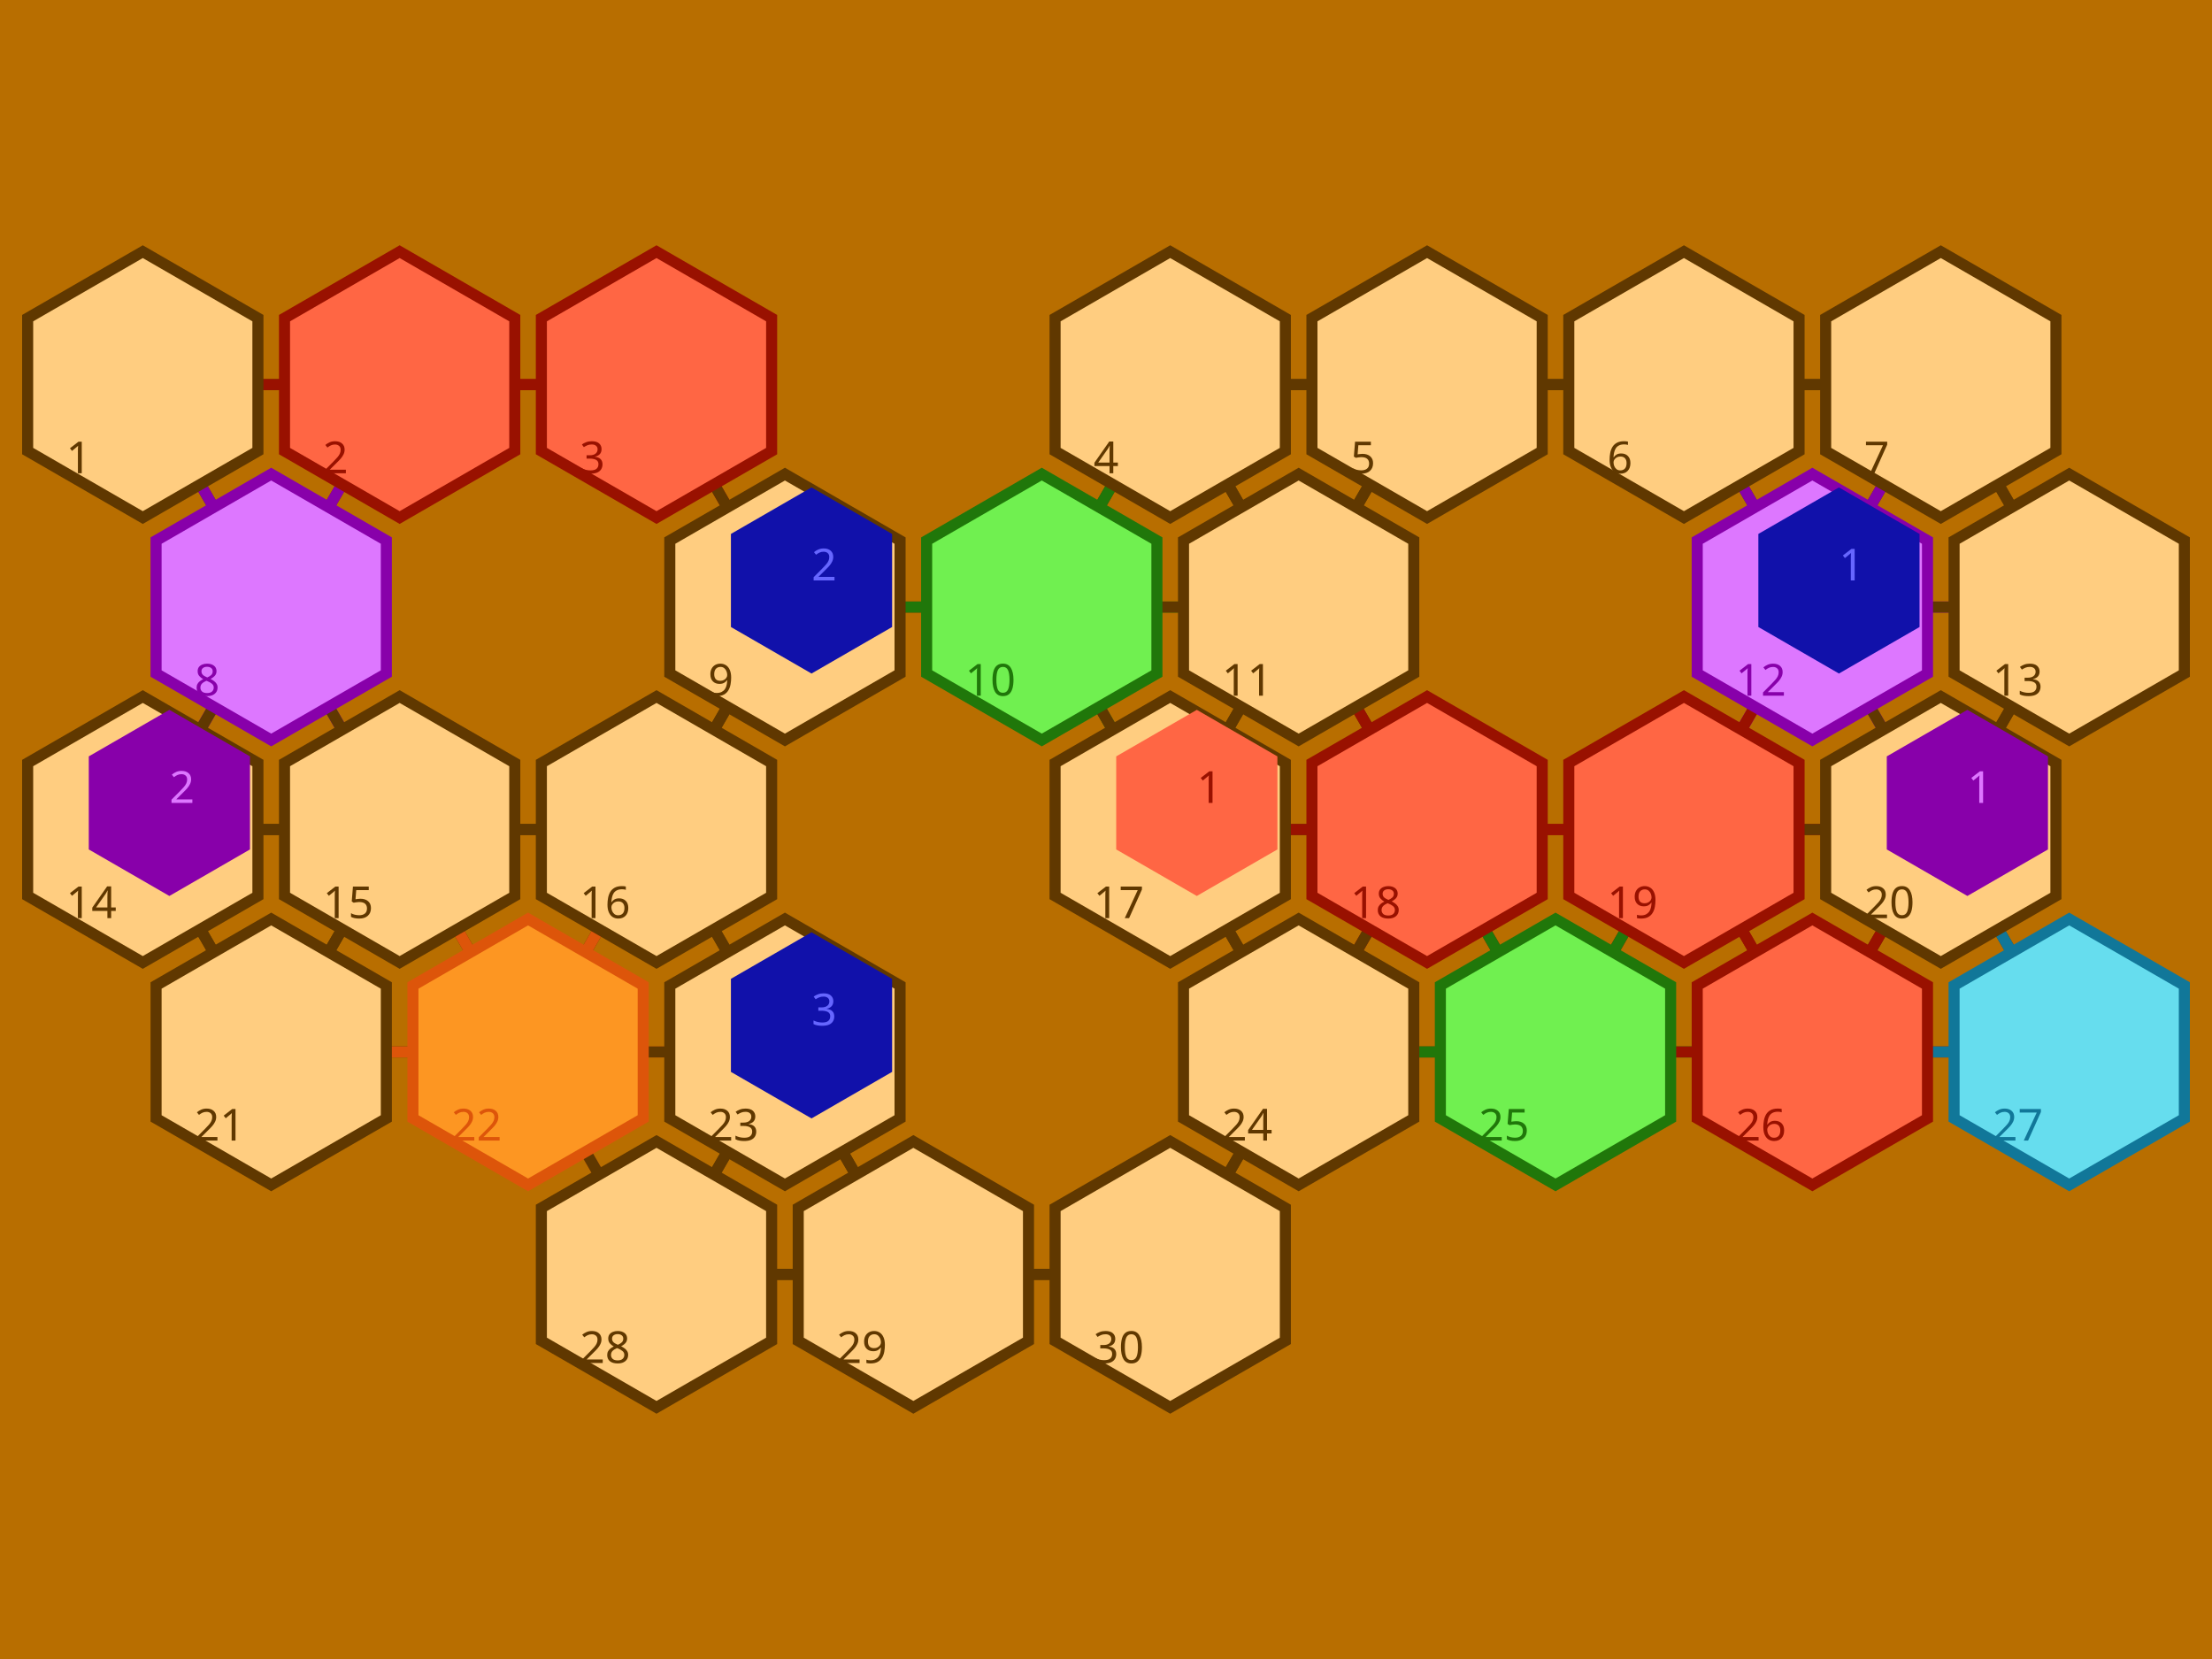
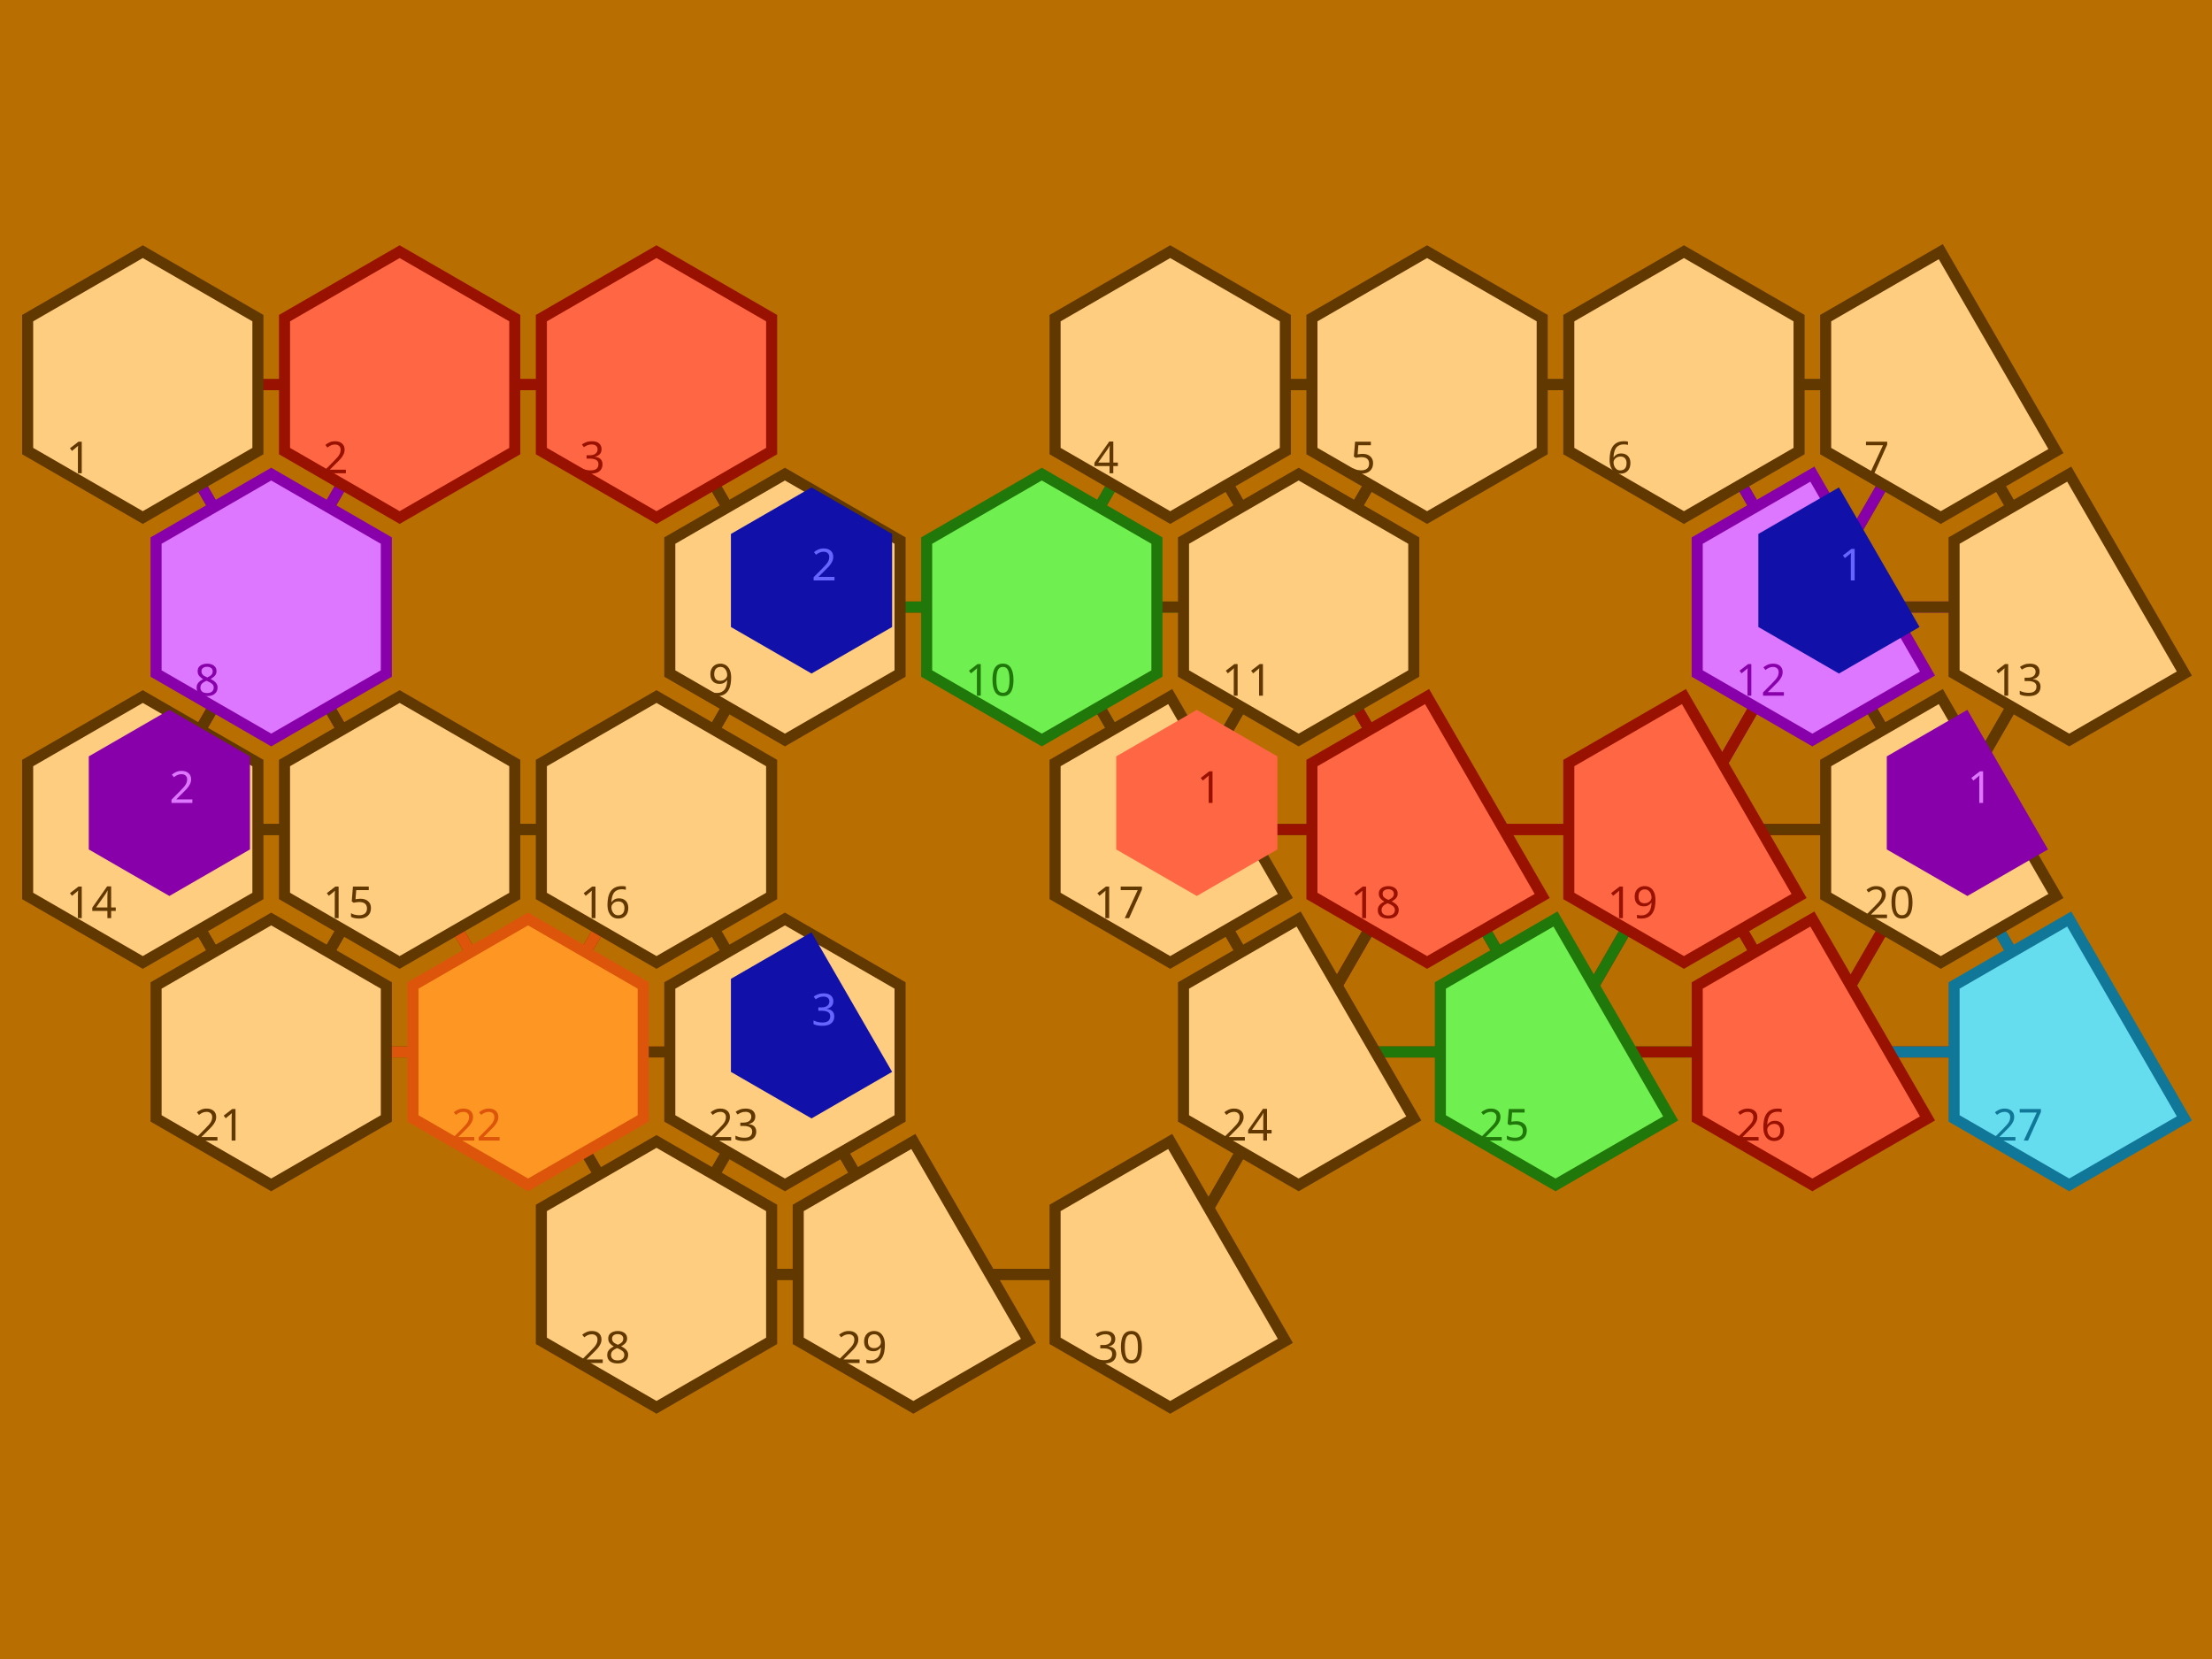
<svg width="800" height="600">
  <polygon points="0,0 0,600 800,600 800,0" fill="#b86e00" />
  <circle r="4" cx="51.64" cy="139.099" fill="#603800" />
  <circle r="4" cx="144.536" cy="139.099" fill="#991100" />
  <circle r="4" cx="237.432" cy="139.099" fill="#991100" />
  <circle r="4" cx="423.224" cy="139.099" fill="#603800" />
  <circle r="4" cx="516.12" cy="139.099" fill="#603800" />
  <circle r="4" cx="609.016" cy="139.099" fill="#603800" />
  <circle r="4" cx="701.912" cy="139.099" fill="#603800" />
  <circle r="4" cx="98.088" cy="219.55" fill="#8800aa" />
  <circle r="4" cx="283.88" cy="219.55" fill="#603800" />
  <circle r="4" cx="376.776" cy="219.55" fill="#20770a" />
  <circle r="4" cx="469.672" cy="219.55" fill="#603800" />
  <circle r="4" cx="655.464" cy="219.55" fill="#8800aa" />
  <circle r="4" cx="748.36" cy="219.55" fill="#603800" />
  <circle r="4" cx="51.64" cy="300.0" fill="#603800" />
  <circle r="4" cx="144.536" cy="300.0" fill="#603800" />
  <circle r="4" cx="237.432" cy="300.0" fill="#603800" />
  <circle r="4" cx="423.224" cy="300.0" fill="#603800" />
  <circle r="4" cx="516.12" cy="300.0" fill="#991100" />
  <circle r="4" cx="609.016" cy="300.0" fill="#991100" />
  <circle r="4" cx="701.912" cy="300.0" fill="#603800" />
  <circle r="4" cx="98.088" cy="380.45" fill="#603800" />
  <circle r="4" cx="190.984" cy="380.45" fill="#dd550a" />
  <circle r="4" cx="283.88" cy="380.45" fill="#603800" />
  <circle r="4" cx="469.672" cy="380.45" fill="#603800" />
  <circle r="4" cx="562.568" cy="380.45" fill="#20770a" />
  <circle r="4" cx="655.464" cy="380.45" fill="#991100" />
  <circle r="4" cx="748.36" cy="380.45" fill="#117799" />
  <circle r="4" cx="237.432" cy="460.901" fill="#603800" />
  <circle r="4" cx="330.328" cy="460.901" fill="#603800" />
  <circle r="4" cx="423.224" cy="460.901" fill="#603800" />
  <line x1="51.64" y1="139.099" x2="51.64" y2="139.099" style="stroke:#603800;stroke-width:4" />
  <line x1="51.64" y1="139.099" x2="144.536" y2="139.099" style="stroke:#603800;stroke-width:4" />
  <line x1="51.64" y1="139.099" x2="98.088" y2="219.55" style="stroke:#603800;stroke-width:4" />
  <line x1="144.536" y1="139.099" x2="51.64" y2="139.099" style="stroke:#991100;stroke-width:4" />
  <line x1="144.536" y1="139.099" x2="144.536" y2="139.099" style="stroke:#991100;stroke-width:4" />
  <line x1="144.536" y1="139.099" x2="237.432" y2="139.099" style="stroke:#991100;stroke-width:4" />
  <line x1="144.536" y1="139.099" x2="98.088" y2="219.55" style="stroke:#991100;stroke-width:4" />
  <line x1="237.432" y1="139.099" x2="144.536" y2="139.099" style="stroke:#991100;stroke-width:4" />
  <line x1="237.432" y1="139.099" x2="237.432" y2="139.099" style="stroke:#991100;stroke-width:4" />
  <line x1="237.432" y1="139.099" x2="283.88" y2="219.55" style="stroke:#991100;stroke-width:4" />
  <line x1="423.224" y1="139.099" x2="423.224" y2="139.099" style="stroke:#603800;stroke-width:4" />
  <line x1="423.224" y1="139.099" x2="516.12" y2="139.099" style="stroke:#603800;stroke-width:4" />
  <line x1="423.224" y1="139.099" x2="376.776" y2="219.55" style="stroke:#603800;stroke-width:4" />
  <line x1="423.224" y1="139.099" x2="469.672" y2="219.55" style="stroke:#603800;stroke-width:4" />
  <line x1="516.12" y1="139.099" x2="423.224" y2="139.099" style="stroke:#603800;stroke-width:4" />
  <line x1="516.12" y1="139.099" x2="516.12" y2="139.099" style="stroke:#603800;stroke-width:4" />
  <line x1="516.12" y1="139.099" x2="609.016" y2="139.099" style="stroke:#603800;stroke-width:4" />
  <line x1="516.12" y1="139.099" x2="469.672" y2="219.55" style="stroke:#603800;stroke-width:4" />
  <line x1="609.016" y1="139.099" x2="516.12" y2="139.099" style="stroke:#603800;stroke-width:4" />
  <line x1="609.016" y1="139.099" x2="609.016" y2="139.099" style="stroke:#603800;stroke-width:4" />
  <line x1="609.016" y1="139.099" x2="701.912" y2="139.099" style="stroke:#603800;stroke-width:4" />
  <line x1="609.016" y1="139.099" x2="655.464" y2="219.55" style="stroke:#603800;stroke-width:4" />
  <line x1="701.912" y1="139.099" x2="609.016" y2="139.099" style="stroke:#603800;stroke-width:4" />
  <line x1="701.912" y1="139.099" x2="701.912" y2="139.099" style="stroke:#603800;stroke-width:4" />
  <line x1="701.912" y1="139.099" x2="655.464" y2="219.55" style="stroke:#603800;stroke-width:4" />
  <line x1="701.912" y1="139.099" x2="748.36" y2="219.55" style="stroke:#603800;stroke-width:4" />
  <line x1="98.088" y1="219.55" x2="51.64" y2="139.099" style="stroke:#8800aa;stroke-width:4" />
  <line x1="98.088" y1="219.55" x2="144.536" y2="139.099" style="stroke:#8800aa;stroke-width:4" />
  <line x1="98.088" y1="219.55" x2="98.088" y2="219.55" style="stroke:#8800aa;stroke-width:4" />
  <line x1="98.088" y1="219.55" x2="51.64" y2="300.0" style="stroke:#8800aa;stroke-width:4" />
  <line x1="98.088" y1="219.55" x2="144.536" y2="300.0" style="stroke:#8800aa;stroke-width:4" />
  <line x1="283.88" y1="219.55" x2="237.432" y2="139.099" style="stroke:#603800;stroke-width:4" />
  <line x1="283.88" y1="219.55" x2="283.88" y2="219.55" style="stroke:#603800;stroke-width:4" />
  <line x1="283.88" y1="219.55" x2="376.776" y2="219.55" style="stroke:#603800;stroke-width:4" />
  <line x1="283.88" y1="219.55" x2="237.432" y2="300.0" style="stroke:#603800;stroke-width:4" />
  <line x1="376.776" y1="219.55" x2="423.224" y2="139.099" style="stroke:#20770a;stroke-width:4" />
  <line x1="376.776" y1="219.55" x2="283.88" y2="219.55" style="stroke:#20770a;stroke-width:4" />
  <line x1="376.776" y1="219.55" x2="376.776" y2="219.55" style="stroke:#20770a;stroke-width:4" />
  <line x1="376.776" y1="219.55" x2="469.672" y2="219.55" style="stroke:#20770a;stroke-width:4" />
  <line x1="376.776" y1="219.55" x2="423.224" y2="300.0" style="stroke:#20770a;stroke-width:4" />
  <line x1="469.672" y1="219.55" x2="423.224" y2="139.099" style="stroke:#603800;stroke-width:4" />
  <line x1="469.672" y1="219.55" x2="516.12" y2="139.099" style="stroke:#603800;stroke-width:4" />
  <line x1="469.672" y1="219.55" x2="376.776" y2="219.55" style="stroke:#603800;stroke-width:4" />
  <line x1="469.672" y1="219.55" x2="469.672" y2="219.55" style="stroke:#603800;stroke-width:4" />
  <line x1="469.672" y1="219.55" x2="423.224" y2="300.0" style="stroke:#603800;stroke-width:4" />
  <line x1="469.672" y1="219.55" x2="516.12" y2="300.0" style="stroke:#603800;stroke-width:4" />
  <line x1="655.464" y1="219.55" x2="609.016" y2="139.099" style="stroke:#8800aa;stroke-width:4" />
  <line x1="655.464" y1="219.55" x2="701.912" y2="139.099" style="stroke:#8800aa;stroke-width:4" />
  <line x1="655.464" y1="219.55" x2="655.464" y2="219.55" style="stroke:#8800aa;stroke-width:4" />
  <line x1="655.464" y1="219.55" x2="748.36" y2="219.55" style="stroke:#8800aa;stroke-width:4" />
  <line x1="655.464" y1="219.55" x2="609.016" y2="300.0" style="stroke:#8800aa;stroke-width:4" />
  <line x1="655.464" y1="219.55" x2="701.912" y2="300.0" style="stroke:#8800aa;stroke-width:4" />
  <line x1="748.36" y1="219.55" x2="701.912" y2="139.099" style="stroke:#603800;stroke-width:4" />
  <line x1="748.36" y1="219.55" x2="655.464" y2="219.55" style="stroke:#603800;stroke-width:4" />
  <line x1="748.36" y1="219.55" x2="748.36" y2="219.55" style="stroke:#603800;stroke-width:4" />
  <line x1="748.36" y1="219.55" x2="701.912" y2="300.0" style="stroke:#603800;stroke-width:4" />
  <line x1="51.64" y1="300.0" x2="98.088" y2="219.55" style="stroke:#603800;stroke-width:4" />
  <line x1="51.64" y1="300.0" x2="51.64" y2="300.0" style="stroke:#603800;stroke-width:4" />
  <line x1="51.64" y1="300.0" x2="144.536" y2="300.0" style="stroke:#603800;stroke-width:4" />
  <line x1="51.64" y1="300.0" x2="98.088" y2="380.45" style="stroke:#603800;stroke-width:4" />
  <line x1="144.536" y1="300.0" x2="98.088" y2="219.55" style="stroke:#603800;stroke-width:4" />
  <line x1="144.536" y1="300.0" x2="51.64" y2="300.0" style="stroke:#603800;stroke-width:4" />
  <line x1="144.536" y1="300.0" x2="144.536" y2="300.0" style="stroke:#603800;stroke-width:4" />
  <line x1="144.536" y1="300.0" x2="237.432" y2="300.0" style="stroke:#603800;stroke-width:4" />
  <line x1="144.536" y1="300.0" x2="98.088" y2="380.45" style="stroke:#603800;stroke-width:4" />
  <line x1="144.536" y1="300.0" x2="190.984" y2="380.45" style="stroke:#603800;stroke-width:4" />
  <line x1="237.432" y1="300.0" x2="283.88" y2="219.55" style="stroke:#603800;stroke-width:4" />
  <line x1="237.432" y1="300.0" x2="144.536" y2="300.0" style="stroke:#603800;stroke-width:4" />
  <line x1="237.432" y1="300.0" x2="237.432" y2="300.0" style="stroke:#603800;stroke-width:4" />
  <line x1="237.432" y1="300.0" x2="190.984" y2="380.45" style="stroke:#603800;stroke-width:4" />
  <line x1="237.432" y1="300.0" x2="283.88" y2="380.45" style="stroke:#603800;stroke-width:4" />
  <line x1="423.224" y1="300.0" x2="376.776" y2="219.55" style="stroke:#603800;stroke-width:4" />
  <line x1="423.224" y1="300.0" x2="469.672" y2="219.55" style="stroke:#603800;stroke-width:4" />
  <line x1="423.224" y1="300.0" x2="423.224" y2="300.0" style="stroke:#603800;stroke-width:4" />
  <line x1="423.224" y1="300.0" x2="516.12" y2="300.0" style="stroke:#603800;stroke-width:4" />
  <line x1="423.224" y1="300.0" x2="469.672" y2="380.45" style="stroke:#603800;stroke-width:4" />
  <line x1="516.12" y1="300.0" x2="469.672" y2="219.55" style="stroke:#991100;stroke-width:4" />
  <line x1="516.12" y1="300.0" x2="423.224" y2="300.0" style="stroke:#991100;stroke-width:4" />
  <line x1="516.12" y1="300.0" x2="516.12" y2="300.0" style="stroke:#991100;stroke-width:4" />
  <line x1="516.12" y1="300.0" x2="609.016" y2="300.0" style="stroke:#991100;stroke-width:4" />
  <line x1="516.12" y1="300.0" x2="469.672" y2="380.45" style="stroke:#991100;stroke-width:4" />
  <line x1="516.12" y1="300.0" x2="562.568" y2="380.45" style="stroke:#991100;stroke-width:4" />
  <line x1="609.016" y1="300.0" x2="655.464" y2="219.55" style="stroke:#991100;stroke-width:4" />
  <line x1="609.016" y1="300.0" x2="516.12" y2="300.0" style="stroke:#991100;stroke-width:4" />
  <line x1="609.016" y1="300.0" x2="609.016" y2="300.0" style="stroke:#991100;stroke-width:4" />
  <line x1="609.016" y1="300.0" x2="701.912" y2="300.0" style="stroke:#991100;stroke-width:4" />
  <line x1="609.016" y1="300.0" x2="562.568" y2="380.45" style="stroke:#991100;stroke-width:4" />
  <line x1="609.016" y1="300.0" x2="655.464" y2="380.45" style="stroke:#991100;stroke-width:4" />
  <line x1="701.912" y1="300.0" x2="655.464" y2="219.55" style="stroke:#603800;stroke-width:4" />
  <line x1="701.912" y1="300.0" x2="748.36" y2="219.55" style="stroke:#603800;stroke-width:4" />
  <line x1="701.912" y1="300.0" x2="609.016" y2="300.0" style="stroke:#603800;stroke-width:4" />
  <line x1="701.912" y1="300.0" x2="701.912" y2="300.0" style="stroke:#603800;stroke-width:4" />
  <line x1="701.912" y1="300.0" x2="655.464" y2="380.45" style="stroke:#603800;stroke-width:4" />
  <line x1="701.912" y1="300.0" x2="748.36" y2="380.45" style="stroke:#603800;stroke-width:4" />
  <line x1="98.088" y1="380.45" x2="51.64" y2="300.0" style="stroke:#603800;stroke-width:4" />
  <line x1="98.088" y1="380.45" x2="144.536" y2="300.0" style="stroke:#603800;stroke-width:4" />
  <line x1="98.088" y1="380.45" x2="98.088" y2="380.45" style="stroke:#603800;stroke-width:4" />
  <line x1="98.088" y1="380.45" x2="190.984" y2="380.45" style="stroke:#603800;stroke-width:4" />
  <line x1="190.984" y1="380.45" x2="144.536" y2="300.0" style="stroke:#dd550a;stroke-width:4" />
  <line x1="190.984" y1="380.45" x2="237.432" y2="300.0" style="stroke:#dd550a;stroke-width:4" />
  <line x1="190.984" y1="380.45" x2="98.088" y2="380.45" style="stroke:#dd550a;stroke-width:4" />
  <line x1="190.984" y1="380.45" x2="190.984" y2="380.45" style="stroke:#dd550a;stroke-width:4" />
  <line x1="190.984" y1="380.45" x2="283.88" y2="380.45" style="stroke:#dd550a;stroke-width:4" />
  <line x1="190.984" y1="380.45" x2="237.432" y2="460.901" style="stroke:#dd550a;stroke-width:4" />
  <line x1="283.88" y1="380.45" x2="237.432" y2="300.0" style="stroke:#603800;stroke-width:4" />
  <line x1="283.88" y1="380.45" x2="190.984" y2="380.45" style="stroke:#603800;stroke-width:4" />
  <line x1="283.88" y1="380.45" x2="283.88" y2="380.45" style="stroke:#603800;stroke-width:4" />
  <line x1="283.88" y1="380.45" x2="237.432" y2="460.901" style="stroke:#603800;stroke-width:4" />
  <line x1="283.88" y1="380.45" x2="330.328" y2="460.901" style="stroke:#603800;stroke-width:4" />
  <line x1="469.672" y1="380.45" x2="423.224" y2="300.0" style="stroke:#603800;stroke-width:4" />
  <line x1="469.672" y1="380.45" x2="516.12" y2="300.0" style="stroke:#603800;stroke-width:4" />
  <line x1="469.672" y1="380.45" x2="469.672" y2="380.45" style="stroke:#603800;stroke-width:4" />
  <line x1="469.672" y1="380.45" x2="562.568" y2="380.45" style="stroke:#603800;stroke-width:4" />
  <line x1="469.672" y1="380.45" x2="423.224" y2="460.901" style="stroke:#603800;stroke-width:4" />
  <line x1="562.568" y1="380.45" x2="516.12" y2="300.0" style="stroke:#20770a;stroke-width:4" />
  <line x1="562.568" y1="380.45" x2="609.016" y2="300.0" style="stroke:#20770a;stroke-width:4" />
  <line x1="562.568" y1="380.45" x2="469.672" y2="380.45" style="stroke:#20770a;stroke-width:4" />
  <line x1="562.568" y1="380.45" x2="562.568" y2="380.45" style="stroke:#20770a;stroke-width:4" />
  <line x1="562.568" y1="380.45" x2="655.464" y2="380.45" style="stroke:#20770a;stroke-width:4" />
  <line x1="655.464" y1="380.45" x2="609.016" y2="300.0" style="stroke:#991100;stroke-width:4" />
  <line x1="655.464" y1="380.45" x2="701.912" y2="300.0" style="stroke:#991100;stroke-width:4" />
  <line x1="655.464" y1="380.45" x2="562.568" y2="380.45" style="stroke:#991100;stroke-width:4" />
  <line x1="655.464" y1="380.45" x2="655.464" y2="380.45" style="stroke:#991100;stroke-width:4" />
  <line x1="655.464" y1="380.45" x2="748.36" y2="380.45" style="stroke:#991100;stroke-width:4" />
  <line x1="748.36" y1="380.45" x2="701.912" y2="300.0" style="stroke:#117799;stroke-width:4" />
  <line x1="748.36" y1="380.45" x2="655.464" y2="380.45" style="stroke:#117799;stroke-width:4" />
  <line x1="748.36" y1="380.45" x2="748.36" y2="380.45" style="stroke:#117799;stroke-width:4" />
  <line x1="237.432" y1="460.901" x2="190.984" y2="380.45" style="stroke:#603800;stroke-width:4" />
  <line x1="237.432" y1="460.901" x2="283.88" y2="380.45" style="stroke:#603800;stroke-width:4" />
  <line x1="237.432" y1="460.901" x2="237.432" y2="460.901" style="stroke:#603800;stroke-width:4" />
  <line x1="237.432" y1="460.901" x2="330.328" y2="460.901" style="stroke:#603800;stroke-width:4" />
  <line x1="330.328" y1="460.901" x2="283.88" y2="380.45" style="stroke:#603800;stroke-width:4" />
  <line x1="330.328" y1="460.901" x2="237.432" y2="460.901" style="stroke:#603800;stroke-width:4" />
  <line x1="330.328" y1="460.901" x2="330.328" y2="460.901" style="stroke:#603800;stroke-width:4" />
  <line x1="330.328" y1="460.901" x2="423.224" y2="460.901" style="stroke:#603800;stroke-width:4" />
  <line x1="423.224" y1="460.901" x2="469.672" y2="380.45" style="stroke:#603800;stroke-width:4" />
  <line x1="423.224" y1="460.901" x2="330.328" y2="460.901" style="stroke:#603800;stroke-width:4" />
  <line x1="423.224" y1="460.901" x2="423.224" y2="460.901" style="stroke:#603800;stroke-width:4" />
  <polygon points="10.0,115.059 51.64,91.018 93.28,115.059 93.28,163.14 51.64,187.181 10.0,163.14" style="fill:#ffcd80;stroke:#603800;stroke-width:4" />
  <polygon points="102.896,115.059 144.536,91.018 186.176,115.059 186.176,163.14 144.536,187.181 102.896,163.14" style="fill:#ff6644;stroke:#991100;stroke-width:4" />
  <polygon points="195.792,115.059 237.432,91.018 279.072,115.059 279.072,163.14 237.432,187.181 195.792,163.14" style="fill:#ff6644;stroke:#991100;stroke-width:4" />
-   <polygon points="381.584,115.059 423.224,91.018 464.864,115.059 464.864,163.14 423.224,187.181 381.584,163.14" style="fill:#ffcd80;stroke:#603800;stroke-width:4" />
-   <polygon points="474.48,115.059 516.12,91.018 557.76,115.059 557.76,163.14 516.12,187.181 474.48,163.14" style="fill:#ffcd80;stroke:#603800;stroke-width:4" />
-   <polygon points="567.376,115.059 609.016,91.018 650.656,115.059 650.656,163.14 609.016,187.181 567.376,163.14" style="fill:#ffcd80;stroke:#603800;stroke-width:4" />
-   <polygon points="660.272,115.059 701.912,91.018 743.552,115.059 743.552,163.14 701.912,187.181 660.272,163.14" style="fill:#ffcd80;stroke:#603800;stroke-width:4" />
+   <polygon points="381.584,163.14 381.584,115.059 423.224,91.018 464.864,115.059 464.864,163.14 423.224,187.181" style="fill:#ffcd80;stroke:#603800;stroke-width:4" />
+   <polygon points="474.48,163.14 474.48,115.059 516.12,91.018 557.76,115.059 557.76,163.14 516.12,187.181" style="fill:#ffcd80;stroke:#603800;stroke-width:4" />
+   <polygon points="567.376,163.14 567.376,115.059 609.016,91.018 650.656,115.059 650.656,163.14 609.016,187.181" style="fill:#ffcd80;stroke:#603800;stroke-width:4" />
+   <polygon points="660.272,163.14 660.272,115.059 701.912,91.018 743.552,163.14 701.912,187.181" style="fill:#ffcd80;stroke:#603800;stroke-width:4" />
  <polygon points="56.448,195.509 98.088,171.468 139.728,195.509 139.728,243.59 98.088,267.631 56.448,243.59" style="fill:#dd77ff;stroke:#8800aa;stroke-width:4" />
  <polygon points="242.24,195.509 283.88,171.468 325.52,195.509 325.52,243.59 283.88,267.631 242.24,243.59" style="fill:#ffcd80;stroke:#603800;stroke-width:4" />
-   <polygon points="335.136,195.509 376.776,171.468 418.416,195.509 418.416,243.59 376.776,267.631 335.136,243.59" style="fill:#70f050;stroke:#20770a;stroke-width:4" />
-   <polygon points="428.032,195.509 469.672,171.468 511.312,195.509 511.312,243.59 469.672,267.631 428.032,243.59" style="fill:#ffcd80;stroke:#603800;stroke-width:4" />
-   <polygon points="613.824,195.509 655.464,171.468 697.104,195.509 697.104,243.59 655.464,267.631 613.824,243.59" style="fill:#dd77ff;stroke:#8800aa;stroke-width:4" />
-   <polygon points="706.72,195.509 748.36,171.468 790.0,195.509 790.0,243.59 748.36,267.631 706.72,243.59" style="fill:#ffcd80;stroke:#603800;stroke-width:4" />
+   <polygon points="335.136,243.59 335.136,195.509 376.776,171.468 418.416,195.509 418.416,243.59 376.776,267.631" style="fill:#70f050;stroke:#20770a;stroke-width:4" />
+   <polygon points="428.032,243.59 428.032,195.509 469.672,171.468 511.312,195.509 511.312,243.59 469.672,267.631" style="fill:#ffcd80;stroke:#603800;stroke-width:4" />
+   <polygon points="613.824,243.59 613.824,195.509 655.464,171.468 697.104,243.59 655.464,267.631" style="fill:#dd77ff;stroke:#8800aa;stroke-width:4" />
+   <polygon points="706.72,243.59 706.72,195.509 748.36,171.468 790.0,243.59 748.36,267.631" style="fill:#ffcd80;stroke:#603800;stroke-width:4" />
  <polygon points="10.0,275.959 51.64,251.918 93.28,275.959 93.28,324.041 51.64,348.082 10.0,324.041" style="fill:#ffcd80;stroke:#603800;stroke-width:4" />
  <polygon points="102.896,275.959 144.536,251.918 186.176,275.959 186.176,324.041 144.536,348.082 102.896,324.041" style="fill:#ffcd80;stroke:#603800;stroke-width:4" />
  <polygon points="195.792,275.959 237.432,251.918 279.072,275.959 279.072,324.041 237.432,348.082 195.792,324.041" style="fill:#ffcd80;stroke:#603800;stroke-width:4" />
-   <polygon points="381.584,275.959 423.224,251.918 464.864,275.959 464.864,324.041 423.224,348.082 381.584,324.041" style="fill:#ffcd80;stroke:#603800;stroke-width:4" />
-   <polygon points="474.48,275.959 516.12,251.918 557.76,275.959 557.76,324.041 516.12,348.082 474.48,324.041" style="fill:#ff6644;stroke:#991100;stroke-width:4" />
-   <polygon points="567.376,275.959 609.016,251.918 650.656,275.959 650.656,324.041 609.016,348.082 567.376,324.041" style="fill:#ff6644;stroke:#991100;stroke-width:4" />
-   <polygon points="660.272,275.959 701.912,251.918 743.552,275.959 743.552,324.041 701.912,348.082 660.272,324.041" style="fill:#ffcd80;stroke:#603800;stroke-width:4" />
+   <polygon points="381.584,324.041 381.584,275.959 423.224,251.918 464.864,324.041 423.224,348.082" style="fill:#ffcd80;stroke:#603800;stroke-width:4" />
+   <polygon points="474.48,324.041 474.48,275.959 516.12,251.918 557.76,324.041 516.12,348.082" style="fill:#ff6644;stroke:#991100;stroke-width:4" />
+   <polygon points="567.376,324.041 567.376,275.959 609.016,251.918 650.656,324.041 609.016,348.082" style="fill:#ff6644;stroke:#991100;stroke-width:4" />
+   <polygon points="660.272,324.041 660.272,275.959 701.912,251.918 743.552,324.041 701.912,348.082" style="fill:#ffcd80;stroke:#603800;stroke-width:4" />
  <polygon points="56.448,356.41 98.088,332.369 139.728,356.41 139.728,404.491 98.088,428.532 56.448,404.491" style="fill:#ffcd80;stroke:#603800;stroke-width:4" />
  <polygon points="149.344,356.41 190.984,332.369 232.624,356.41 232.624,404.491 190.984,428.532 149.344,404.491" style="fill:#fd9622;stroke:#dd550a;stroke-width:4" />
  <polygon points="242.24,356.41 283.88,332.369 325.52,356.41 325.52,404.491 283.88,428.532 242.24,404.491" style="fill:#ffcd80;stroke:#603800;stroke-width:4" />
-   <polygon points="428.032,356.41 469.672,332.369 511.312,356.41 511.312,404.491 469.672,428.532 428.032,404.491" style="fill:#ffcd80;stroke:#603800;stroke-width:4" />
-   <polygon points="520.928,356.41 562.568,332.369 604.208,356.41 604.208,404.491 562.568,428.532 520.928,404.491" style="fill:#70f050;stroke:#20770a;stroke-width:4" />
-   <polygon points="613.824,356.41 655.464,332.369 697.104,356.41 697.104,404.491 655.464,428.532 613.824,404.491" style="fill:#ff6644;stroke:#991100;stroke-width:4" />
-   <polygon points="706.72,356.41 748.36,332.369 790.0,356.41 790.0,404.491 748.36,428.532 706.72,404.491" style="fill:#66ddee;stroke:#117799;stroke-width:4" />
+   <polygon points="428.032,404.491 428.032,356.41 469.672,332.369 511.312,404.491 469.672,428.532" style="fill:#ffcd80;stroke:#603800;stroke-width:4" />
+   <polygon points="520.928,404.491 520.928,356.41 562.568,332.369 604.208,404.491 562.568,428.532" style="fill:#70f050;stroke:#20770a;stroke-width:4" />
+   <polygon points="613.824,404.491 613.824,356.41 655.464,332.369 697.104,404.491 655.464,428.532" style="fill:#ff6644;stroke:#991100;stroke-width:4" />
+   <polygon points="706.72,404.491 706.72,356.41 748.36,332.369 790.0,404.491 748.36,428.532" style="fill:#66ddee;stroke:#117799;stroke-width:4" />
  <polygon points="195.792,436.86 237.432,412.819 279.072,436.86 279.072,484.941 237.432,508.982 195.792,484.941" style="fill:#ffcd80;stroke:#603800;stroke-width:4" />
-   <polygon points="288.688,436.86 330.328,412.819 371.968,436.86 371.968,484.941 330.328,508.982 288.688,484.941" style="fill:#ffcd80;stroke:#603800;stroke-width:4" />
-   <polygon points="381.584,436.86 423.224,412.819 464.864,436.86 464.864,484.941 423.224,508.982 381.584,484.941" style="fill:#ffcd80;stroke:#603800;stroke-width:4" />
+   <polygon points="288.688,484.941 288.688,436.86 330.328,412.819 371.968,484.941 330.328,508.982" style="fill:#ffcd80;stroke:#603800;stroke-width:4" />
+   <polygon points="381.584,484.941 381.584,436.86 423.224,412.819 464.864,484.941 423.224,508.982" style="fill:#ffcd80;stroke:#603800;stroke-width:4" />
  <text x="23.88" y="171.154" fill="#603800" font-family="Verdana" font-size="16">1</text>" /&gt;
<text x="116.776" y="171.154" fill="#991100" font-family="Verdana" font-size="16">2</text>" /&gt;
<text x="209.672" y="171.154" fill="#991100" font-family="Verdana" font-size="16">3</text>" /&gt;
<text x="395.464" y="171.154" fill="#603800" font-family="Verdana" font-size="16">4</text>" /&gt;
<text x="488.36" y="171.154" fill="#603800" font-family="Verdana" font-size="16">5</text>" /&gt;
<text x="581.256" y="171.154" fill="#603800" font-family="Verdana" font-size="16">6</text>" /&gt;
<text x="674.152" y="171.154" fill="#603800" font-family="Verdana" font-size="16">7</text>" /&gt;
<text x="70.328" y="251.604" fill="#8800aa" font-family="Verdana" font-size="16">8</text>" /&gt;
<text x="256.12" y="251.604" fill="#603800" font-family="Verdana" font-size="16">9</text>" /&gt;
<text x="349.016" y="251.604" fill="#20770a" font-family="Verdana" font-size="16">10</text>" /&gt;
<text x="441.912" y="251.604" fill="#603800" font-family="Verdana" font-size="16">11</text>" /&gt;
<text x="627.704" y="251.604" fill="#8800aa" font-family="Verdana" font-size="16">12</text>" /&gt;
<text x="720.6" y="251.604" fill="#603800" font-family="Verdana" font-size="16">13</text>" /&gt;
<text x="23.88" y="332.054" fill="#603800" font-family="Verdana" font-size="16">14</text>" /&gt;
<text x="116.776" y="332.054" fill="#603800" font-family="Verdana" font-size="16">15</text>" /&gt;
<text x="209.672" y="332.054" fill="#603800" font-family="Verdana" font-size="16">16</text>" /&gt;
<text x="395.464" y="332.054" fill="#603800" font-family="Verdana" font-size="16">17</text>" /&gt;
<text x="488.36" y="332.054" fill="#991100" font-family="Verdana" font-size="16">18</text>" /&gt;
<text x="581.256" y="332.054" fill="#991100" font-family="Verdana" font-size="16">19</text>" /&gt;
<text x="674.152" y="332.054" fill="#603800" font-family="Verdana" font-size="16">20</text>" /&gt;
<text x="70.328" y="412.505" fill="#603800" font-family="Verdana" font-size="16">21</text>" /&gt;
<text x="163.224" y="412.505" fill="#dd550a" font-family="Verdana" font-size="16">22</text>" /&gt;
<text x="256.12" y="412.505" fill="#603800" font-family="Verdana" font-size="16">23</text>" /&gt;
<text x="441.912" y="412.505" fill="#603800" font-family="Verdana" font-size="16">24</text>" /&gt;
<text x="534.808" y="412.505" fill="#20770a" font-family="Verdana" font-size="16">25</text>" /&gt;
<text x="627.704" y="412.505" fill="#991100" font-family="Verdana" font-size="16">26</text>" /&gt;
<text x="720.6" y="412.505" fill="#117799" font-family="Verdana" font-size="16">27</text>" /&gt;
<text x="209.672" y="492.955" fill="#603800" font-family="Verdana" font-size="16">28</text>" /&gt;
<text x="302.568" y="492.955" fill="#603800" font-family="Verdana" font-size="16">29</text>" /&gt;
<text x="395.464" y="492.955" fill="#603800" font-family="Verdana" font-size="16">30</text>" /&gt;
- <polygon points="264.348,193.105 293.496,176.276 322.644,193.105 322.644,226.762 293.496,243.59 264.348,226.762" fill="#1111aa" />
+ <polygon points="264.348,226.762 264.348,193.105 293.496,176.276 322.644,193.105 322.644,226.762 293.496,243.59" fill="#1111aa" />
  <text x="293.496" y="209.933" fill="#6666ff" font-family="Verdana" font-size="16">2</text>" /&gt;
- <polygon points="635.933,193.105 665.08,176.276 694.228,193.105 694.228,226.762 665.08,243.59 635.933,226.762" fill="#1111aa" />
+ <polygon points="635.933,226.762 635.933,193.105 665.08,176.276 694.228,226.762 665.08,243.59" fill="#1111aa" />
  <text x="665.08" y="209.933" fill="#6666ff" font-family="Verdana" font-size="16">1</text>" /&gt;
<polygon points="32.108,273.555 61.256,256.727 90.404,273.555 90.404,307.212 61.256,324.041 32.108,307.212" fill="#8800aa" />
  <text x="61.256" y="290.384" fill="#dd77ff" font-family="Verdana" font-size="16">2</text>" /&gt;
<polygon points="403.692,273.555 432.84,256.727 461.988,273.555 461.988,307.212 432.84,324.041 403.692,307.212" fill="#ff6644" />
  <text x="432.84" y="290.384" fill="#991100" font-family="Verdana" font-size="16">1</text>" /&gt;
- <polygon points="682.381,273.555 711.528,256.727 740.676,273.555 740.676,307.212 711.528,324.041 682.381,307.212" fill="#8800aa" />
+ <polygon points="682.381,307.212 682.381,273.555 711.528,256.727 740.676,307.212 711.528,324.041" fill="#8800aa" />
  <text x="711.528" y="290.384" fill="#dd77ff" font-family="Verdana" font-size="16">1</text>" /&gt;
- <polygon points="264.348,354.005 293.496,337.177 322.644,354.005 322.644,387.663 293.496,404.491 264.348,387.663" fill="#1111aa" />
+ <polygon points="264.348,387.663 264.348,354.005 293.496,337.177 322.644,387.663 293.496,404.491" fill="#1111aa" />
  <text x="293.496" y="370.834" fill="#6666ff" font-family="Verdana" font-size="16">3</text>" /&gt;
</svg>
